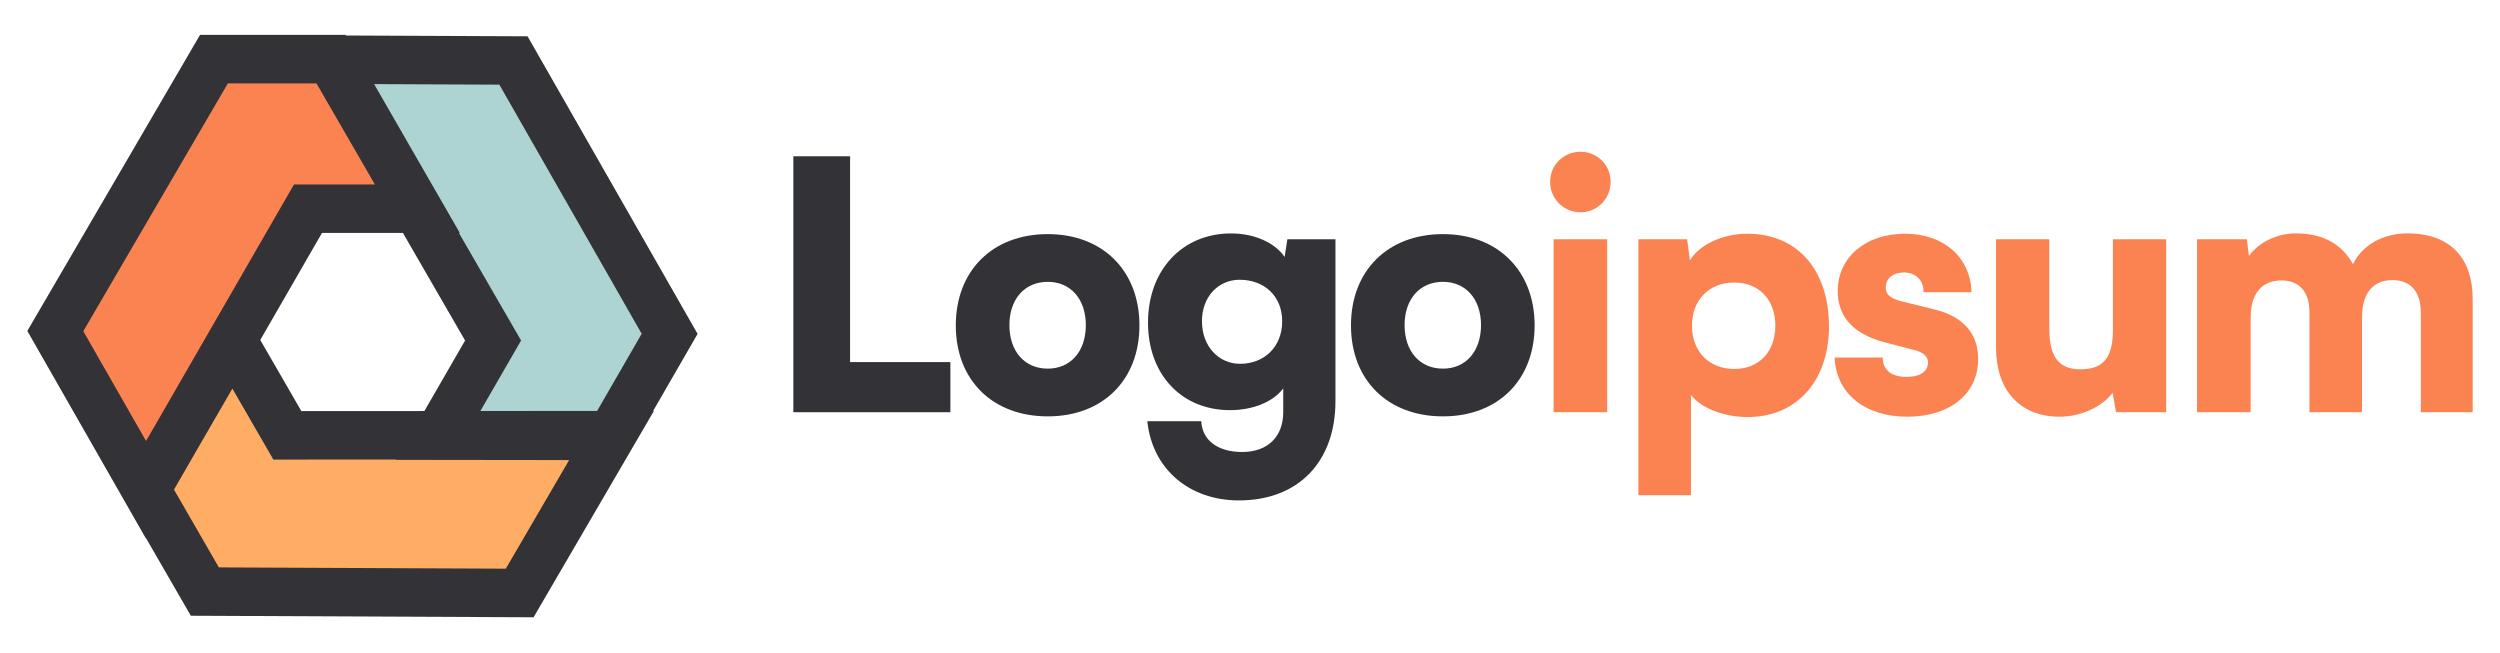
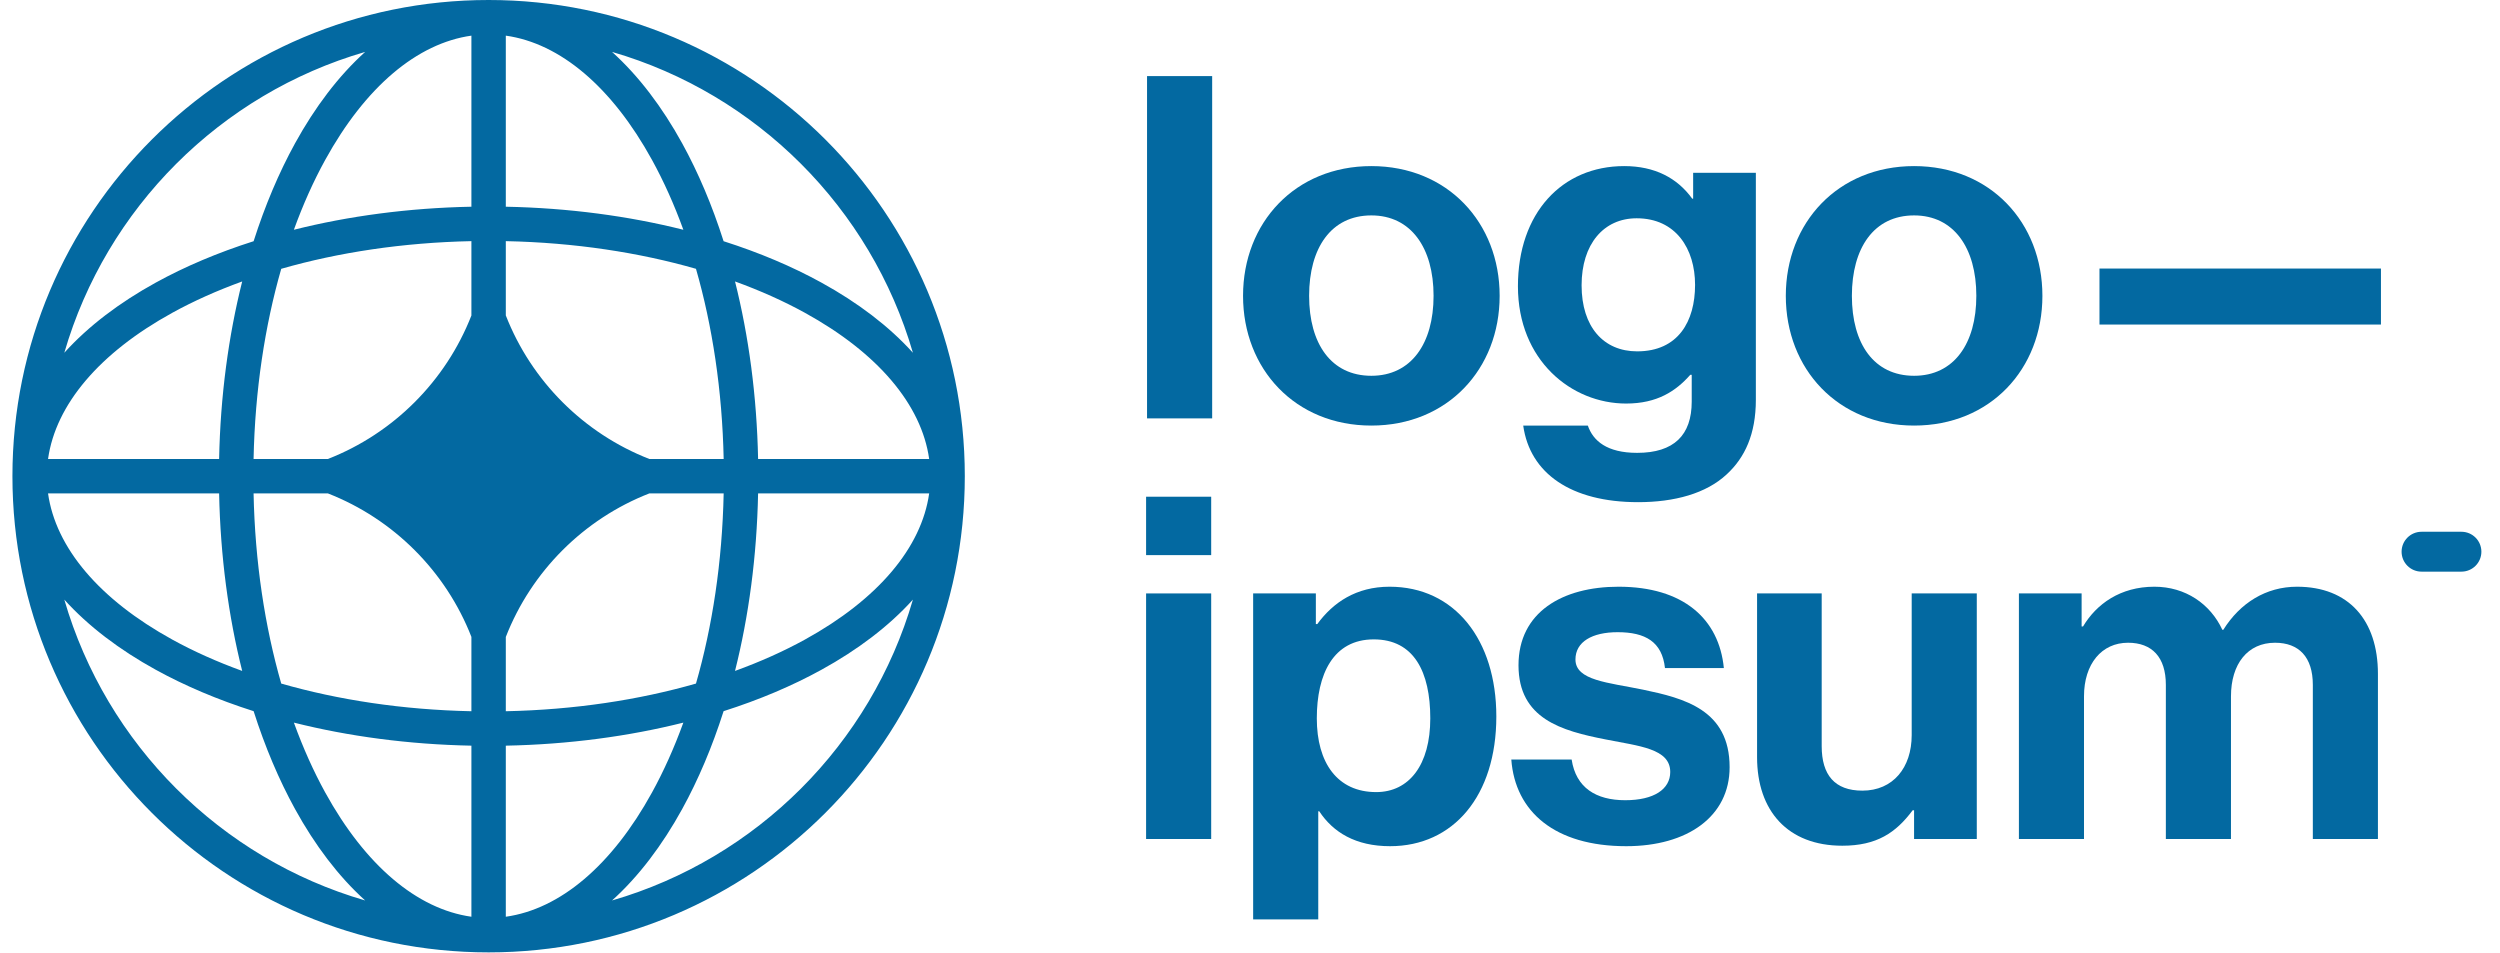
- <svg xmlns="http://www.w3.org/2000/svg" id="logo-26" width="138" height="36" viewBox="0 0 138 36" fill="none">
-   <path d="M11.308 32.655L8.055 27.021L12.829 18.777L15.862 24.031L33.767 24.021L28.686 32.733L11.308 32.655Z" class="ccompli2" fill="#FFAD64" />
-   <path d="M36.964 18.427L33.712 24.061L24.185 24.049L27.218 18.796L18.258 3.294L28.342 3.338L36.964 18.427Z" class="ccompli1" fill="#ADD4D3" />
-   <path d="M11.809 3.264H18.314L23.067 11.52L17.001 11.52L8.057 27.031L3.053 18.275L11.809 3.264Z" class="ccustom" fill="#FB8351" />
-   <path fill-rule="evenodd" clip-rule="evenodd" d="M19.107 1.96L19.088 1.926H11.041L1.508 18.268L8.051 29.718L8.06 29.704L10.533 33.989L29.453 34.074L36.097 22.682H36.053L38.507 18.431L29.121 2.004L19.107 1.96ZM25.332 12.858H25.382L20.652 4.643L27.564 4.673L35.421 18.424L32.962 22.683L26.517 22.687L28.764 18.795L25.332 12.858ZM17.468 4.602L20.694 10.182L16.228 10.182L8.582 23.441L8.061 24.341L4.598 18.282L12.578 4.602H17.468ZM14.367 18.766L17.774 12.858L22.241 12.858L25.673 18.796L23.426 22.689L16.634 22.692L14.367 18.766ZM9.604 27.027L10.9 24.779L12.827 21.45L15.089 25.369L21.88 25.366L21.869 25.384L31.416 25.396L27.92 31.391L12.082 31.32L9.604 27.027Z" class="cneutral" fill="#333237" />
-   <path d="M87.246 11.719C88.162 11.719 88.907 10.974 88.907 10.039C88.907 9.103 88.162 8.378 87.246 8.378C86.311 8.378 85.566 9.103 85.566 10.039C85.566 10.974 86.311 11.719 87.246 11.719ZM85.757 22.753H88.716V13.208H85.757V22.753Z" class="ccustom" fill="#FB8351" />
-   <path d="M90.438 27.335H93.34V21.799C93.894 22.524 95.154 23.021 96.471 23.021C99.316 23.021 101.034 20.844 100.958 17.828C100.881 14.754 99.106 12.902 96.452 12.902C95.097 12.902 93.817 13.494 93.283 14.372L93.13 13.208H90.438V27.335ZM93.397 17.981C93.397 16.549 94.352 15.594 95.727 15.594C97.12 15.594 97.999 16.568 97.999 17.981C97.999 19.393 97.12 20.367 95.727 20.367C94.352 20.367 93.397 19.412 93.397 17.981Z" class="ccustom" fill="#FB8351" />
-   <path d="M101.271 19.737C101.347 21.665 102.875 23.002 105.28 23.002C107.59 23.002 109.194 21.78 109.194 19.813C109.194 18.401 108.354 17.465 106.788 17.083L105.089 16.663C104.478 16.511 104.096 16.358 104.096 15.861C104.096 15.365 104.497 15.041 105.089 15.041C105.757 15.041 106.196 15.48 106.177 16.129H108.831C108.755 14.143 107.246 12.902 105.146 12.902C103.027 12.902 101.443 14.162 101.443 16.072C101.443 17.351 102.149 18.401 104.039 18.897L105.719 19.336C106.215 19.47 106.425 19.699 106.425 20.023C106.425 20.501 105.986 20.806 105.242 20.806C104.383 20.806 103.925 20.405 103.925 19.737H101.271Z" class="ccustom" fill="#FB8351" />
-   <path d="M113.694 23.002C114.858 23.002 116.023 22.467 116.615 21.684L116.806 22.753H119.574V13.208H116.634V18.172C116.634 19.603 116.214 20.386 114.858 20.386C113.808 20.386 113.121 19.909 113.121 18.133V13.208H110.181V19.202C110.181 21.474 111.441 23.002 113.694 23.002Z" class="ccustom" fill="#FB8351" />
-   <path d="M124.236 22.753V17.541C124.236 15.938 125.095 15.48 125.935 15.48C126.871 15.48 127.482 16.052 127.482 17.236V22.753H130.383V17.541C130.383 15.919 131.223 15.461 132.063 15.461C132.999 15.461 133.629 16.033 133.629 17.236V22.753H136.492V16.511C136.492 14.334 135.347 12.883 132.884 12.883C131.51 12.883 130.383 13.552 129.887 14.582C129.314 13.552 128.322 12.883 126.737 12.883C125.687 12.883 124.713 13.361 124.141 14.124L124.026 13.208H121.277V22.753H124.236Z" class="ccustom" fill="#FB8351" />
-   <path d="M46.924 8.627H43.793V22.755H52.461V19.987H46.924V8.627Z" class="cneutral" fill="#333237" />
-   <path d="M52.76 17.963C52.76 20.979 54.783 22.984 57.838 22.984C60.873 22.984 62.897 20.979 62.897 17.963C62.897 14.947 60.873 12.923 57.838 12.923C54.783 12.923 52.76 14.947 52.76 17.963ZM55.719 17.944C55.719 16.512 56.559 15.557 57.838 15.557C59.098 15.557 59.938 16.512 59.938 17.944C59.938 19.395 59.098 20.349 57.838 20.349C56.559 20.349 55.719 19.395 55.719 17.944Z" class="cneutral" fill="#333237" />
-   <path d="M63.37 17.81C63.37 20.693 65.241 22.64 67.894 22.64C69.173 22.64 70.281 22.182 70.834 21.438V22.755C70.834 24.072 70.013 24.95 68.562 24.95C67.264 24.95 66.367 24.339 66.31 23.251H63.332C63.599 25.867 65.623 27.623 68.391 27.623C71.655 27.623 73.717 25.504 73.717 22.144V13.209H71.063L70.911 14.183C70.376 13.4 69.25 12.885 67.952 12.885C65.279 12.885 63.37 14.889 63.37 17.81ZM66.348 17.734C66.348 16.359 67.264 15.443 68.429 15.443C69.784 15.443 70.777 16.34 70.777 17.734C70.777 19.128 69.803 20.082 68.448 20.082C67.283 20.082 66.348 19.128 66.348 17.734Z" class="cneutral" fill="#333237" />
-   <path d="M74.574 17.963C74.574 20.979 76.597 22.984 79.652 22.984C82.688 22.984 84.711 20.979 84.711 17.963C84.711 14.947 82.688 12.923 79.652 12.923C76.597 12.923 74.574 14.947 74.574 17.963ZM77.533 17.944C77.533 16.512 78.373 15.557 79.652 15.557C80.912 15.557 81.752 16.512 81.752 17.944C81.752 19.395 80.912 20.349 79.652 20.349C78.373 20.349 77.533 19.395 77.533 17.944Z" class="cneutral" fill="#333237" />
+ <svg xmlns="http://www.w3.org/2000/svg" id="logo-77" width="105" height="40" viewBox="0 0 105 40" fill="none">
+   <path class="ccustom" d="M48.136 35.238H50.87V24.924H48.136V35.238ZM48.136 23.315H50.87V20.862H48.136V23.315Z" fill="#0369a1" />
+   <path class="ccustom" d="M52.632 38.616H55.367V34.072H55.407C55.99 34.957 56.935 35.54 58.383 35.54C61.037 35.54 62.846 33.429 62.846 30.091C62.846 26.874 61.097 24.642 58.362 24.642C56.955 24.642 55.99 25.306 55.327 26.21H55.266V24.924H52.632V38.616ZM57.8 33.268C56.171 33.268 55.306 32.041 55.306 30.171C55.306 28.322 55.99 26.854 57.699 26.854C59.388 26.854 60.072 28.221 60.072 30.171C60.072 32.122 59.187 33.268 57.8 33.268Z" fill="#0369a1" />
+   <path class="ccustom" d="M68.301 35.54C70.874 35.54 72.644 34.293 72.644 32.222C72.644 29.809 70.734 29.327 69.004 28.965C67.537 28.663 66.169 28.583 66.169 27.698C66.169 26.954 66.873 26.552 67.939 26.552C69.105 26.552 69.809 26.954 69.929 28.06H72.402C72.201 25.989 70.693 24.642 67.979 24.642C65.627 24.642 63.777 25.708 63.777 27.94C63.777 30.192 65.586 30.694 67.436 31.056C68.844 31.337 70.15 31.438 70.15 32.423C70.15 33.147 69.467 33.609 68.26 33.609C67.034 33.609 66.189 33.087 66.009 31.901H63.475C63.636 34.092 65.305 35.54 68.301 35.54Z" fill="#0369a1" />
+   <path class="ccustom" d="M83.025 35.238V24.924H80.291V30.875C80.291 32.242 79.507 33.207 78.22 33.207C77.054 33.207 76.511 32.544 76.511 31.337V24.924H73.797V31.8C73.797 34.052 75.083 35.52 77.376 35.52C78.823 35.52 79.627 34.977 80.331 34.032H80.391V35.238H83.025Z" fill="#0369a1" />
+   <path class="ccustom" d="M84.794 35.238H87.528V29.247C87.528 27.879 88.272 26.995 89.378 26.995C90.383 26.995 90.966 27.598 90.966 28.764V35.238H93.701V29.247C93.701 27.879 94.405 26.995 95.551 26.995C96.556 26.995 97.139 27.598 97.139 28.764V35.238H99.873V28.302C99.873 26.05 98.647 24.642 96.475 24.642C95.169 24.642 94.083 25.326 93.379 26.452H93.339C92.836 25.366 91.791 24.642 90.484 24.642C89.056 24.642 88.051 25.366 87.488 26.311H87.428V24.924H84.794V35.238Z" fill="#0369a1" />
+   <path class="ccustom" d="M48.176 17.572H50.911V3.196H48.176V17.572Z" fill="#0369a1" />
+   <path class="ccustom" d="M57.597 17.874C60.794 17.874 62.985 15.501 62.985 12.425C62.985 9.349 60.794 6.976 57.597 6.976C54.4 6.976 52.208 9.349 52.208 12.425C52.208 15.501 54.4 17.874 57.597 17.874ZM57.597 15.783C55.908 15.783 54.983 14.435 54.983 12.425C54.983 10.414 55.908 9.047 57.597 9.047C59.265 9.047 60.21 10.414 60.21 12.425C60.21 14.435 59.265 15.783 57.597 15.783Z" fill="#0369a1" />
+   <path class="ccustom" d="M68.8 21.091C70.328 21.091 71.655 20.729 72.52 19.924C73.284 19.221 73.746 18.235 73.746 16.788V7.258H71.112V8.343H71.072C70.449 7.479 69.504 6.976 68.217 6.976C65.603 6.976 63.753 8.947 63.753 12.023C63.753 15.139 66.005 16.949 68.297 16.949C69.604 16.949 70.388 16.426 70.992 15.742H71.052V16.868C71.052 18.276 70.308 19.02 68.76 19.02C67.493 19.02 66.91 18.517 66.689 17.874H63.975C64.256 19.884 65.985 21.091 68.8 21.091ZM68.76 14.757C67.352 14.757 66.427 13.732 66.427 11.983C66.427 10.254 67.352 9.168 68.74 9.168C70.388 9.168 71.193 10.454 71.193 11.963C71.193 13.491 70.489 14.757 68.76 14.757Z" fill="#0369a1" />
+   <path class="ccustom" d="M80.392 17.874C83.589 17.874 85.781 15.501 85.781 12.425C85.781 9.349 83.589 6.976 80.392 6.976C77.196 6.976 75.004 9.349 75.004 12.425C75.004 15.501 77.196 17.874 80.392 17.874ZM80.392 15.783C78.704 15.783 77.779 14.435 77.779 12.425C77.779 10.414 78.704 9.047 80.392 9.047C82.061 9.047 83.006 10.414 83.006 12.425C83.006 14.435 82.061 15.783 80.392 15.783Z" fill="#0369a1" />
+   <path class="ccustom" d="M88.178 13.631H100V11.279H88.178V13.631Z" fill="#0369a1" />
+   <path class="ccustom" d="M100.867 23.172C100.867 22.709 101.242 22.334 101.705 22.334H103.38C103.843 22.334 104.218 22.709 104.218 23.172C104.218 23.634 103.843 24.009 103.38 24.009H101.705C101.242 24.009 100.867 23.634 100.867 23.172Z" fill="#0369a1" />
+   <path class="ccustom" fill-rule="evenodd" clip-rule="evenodd" d="M20.522 0C31.567 0 40.522 8.954 40.522 20C40.522 31.046 31.567 40 20.522 40C9.476 40 0.522 31.046 0.522 20C0.522 8.954 9.476 0 20.522 0ZM19.799 1.497C17.517 1.818 15.345 3.651 13.658 6.717C13.169 7.607 12.727 8.589 12.343 9.65C14.636 9.074 17.155 8.734 19.799 8.682V1.497ZM10.652 10.131C11.131 8.63 11.716 7.248 12.391 6.021C13.227 4.501 14.219 3.188 15.337 2.18C9.258 3.945 4.467 8.737 2.701 14.816C3.71 13.698 5.022 12.706 6.542 11.87C7.77 11.194 9.151 10.609 10.652 10.131ZM10.172 11.821C9.596 14.114 9.256 16.633 9.203 19.277H2.018C2.339 16.995 4.173 14.823 7.239 13.136C8.128 12.647 9.111 12.206 10.172 11.821ZM10.65 19.277C10.709 16.392 11.125 13.683 11.812 11.29C14.205 10.603 16.914 10.188 19.799 10.128V13.251C18.722 16.006 16.527 18.201 13.772 19.277H10.65ZM9.203 20.723H2.018C2.339 23.005 4.173 25.177 7.239 26.864C8.128 27.353 9.111 27.794 10.172 28.179C9.596 25.886 9.256 23.367 9.203 20.723ZM11.812 28.71C11.125 26.317 10.709 23.608 10.65 20.723H13.772C16.527 21.799 18.723 23.994 19.799 26.749V29.872C16.914 29.812 14.205 29.397 11.812 28.71ZM10.652 29.869C9.151 29.391 7.77 28.806 6.542 28.13C5.022 27.294 3.71 26.302 2.701 25.184C4.467 31.263 9.258 36.055 15.337 37.82C14.219 36.812 13.227 35.499 12.391 33.979C11.716 32.752 11.131 31.37 10.652 29.869ZM19.799 38.503C17.517 38.182 15.345 36.349 13.658 33.283C13.169 32.393 12.727 31.41 12.343 30.35C14.636 30.926 17.155 31.266 19.799 31.318V38.503ZM25.706 37.82C26.824 36.812 27.816 35.499 28.652 33.979C29.327 32.752 29.913 31.37 30.391 29.869C31.892 29.391 33.273 28.806 34.501 28.13C36.021 27.294 37.334 26.302 38.342 25.184C36.576 31.263 31.785 36.055 25.706 37.82ZM28.701 30.35C28.316 31.41 27.874 32.393 27.385 33.283C25.699 36.349 23.526 38.182 21.244 38.503V31.318C23.888 31.266 26.407 30.926 28.701 30.35ZM30.871 28.179C31.932 27.794 32.915 27.353 33.804 26.864C36.87 25.177 38.704 23.005 39.025 20.723H31.84C31.787 23.367 31.447 25.886 30.871 28.179ZM30.394 20.723C30.334 23.608 29.919 26.317 29.231 28.71C26.838 29.397 24.13 29.812 21.244 29.872V26.752C22.32 23.995 24.516 21.799 27.272 20.723H30.394ZM31.84 19.277H39.025C38.704 16.995 36.87 14.823 33.804 13.136C32.915 12.647 31.932 12.206 30.871 11.821C31.447 14.114 31.787 16.633 31.84 19.277ZM29.231 11.29C29.919 13.683 30.334 16.392 30.394 19.277H27.272C24.516 18.201 22.32 16.005 21.244 13.248V10.128C24.13 10.188 26.838 10.603 29.231 11.29ZM30.391 10.131C31.892 10.609 33.273 11.194 34.501 11.87C36.021 12.706 37.334 13.698 38.342 14.816C36.576 8.737 31.785 3.945 25.706 2.18C26.824 3.188 27.816 4.501 28.652 6.021C29.327 7.248 29.913 8.63 30.391 10.131ZM21.244 1.497C23.526 1.818 25.699 3.651 27.385 6.717C27.874 7.607 28.316 8.589 28.701 9.65C26.407 9.074 23.888 8.734 21.244 8.682V1.497Z" fill="#0369a1" />
</svg>
